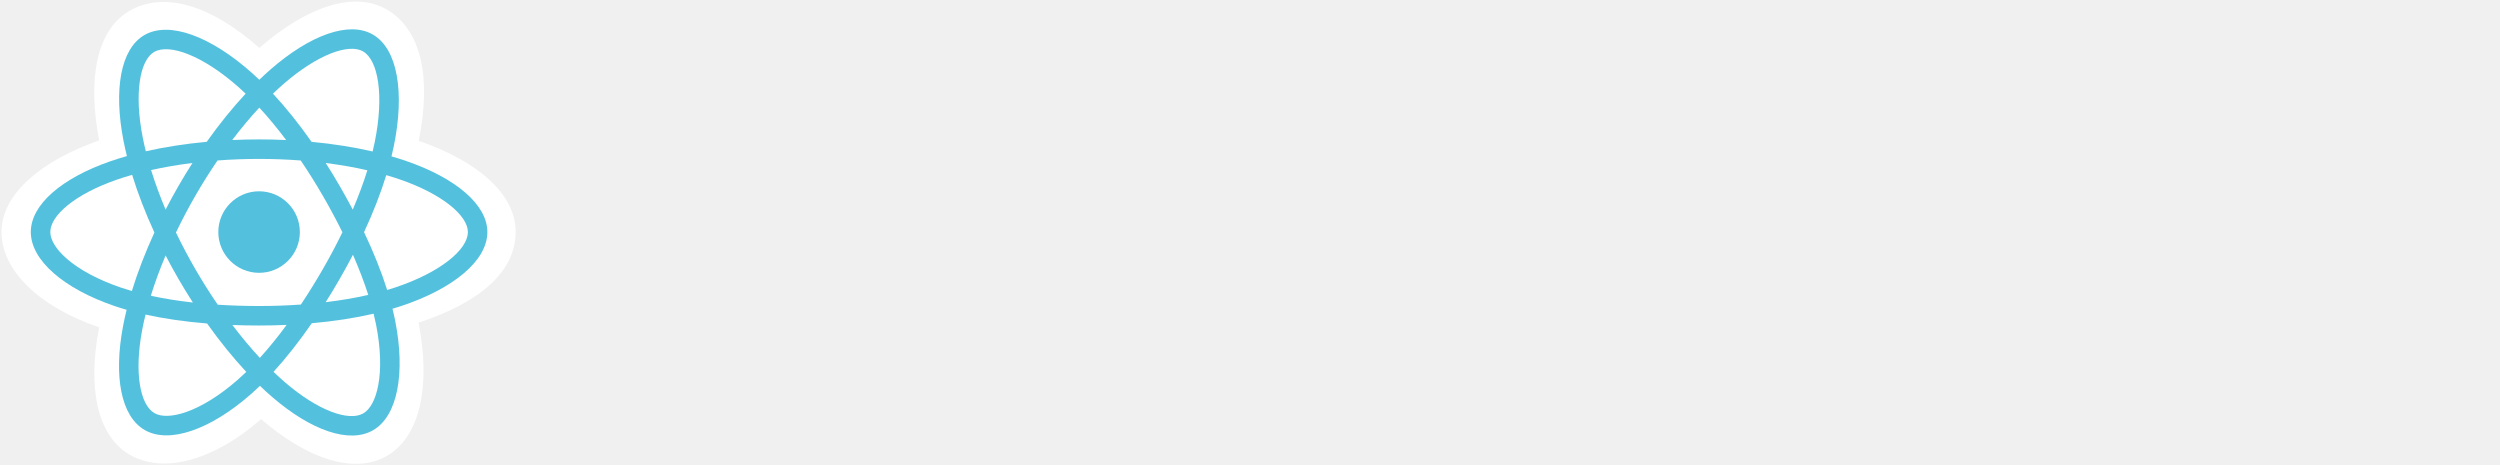
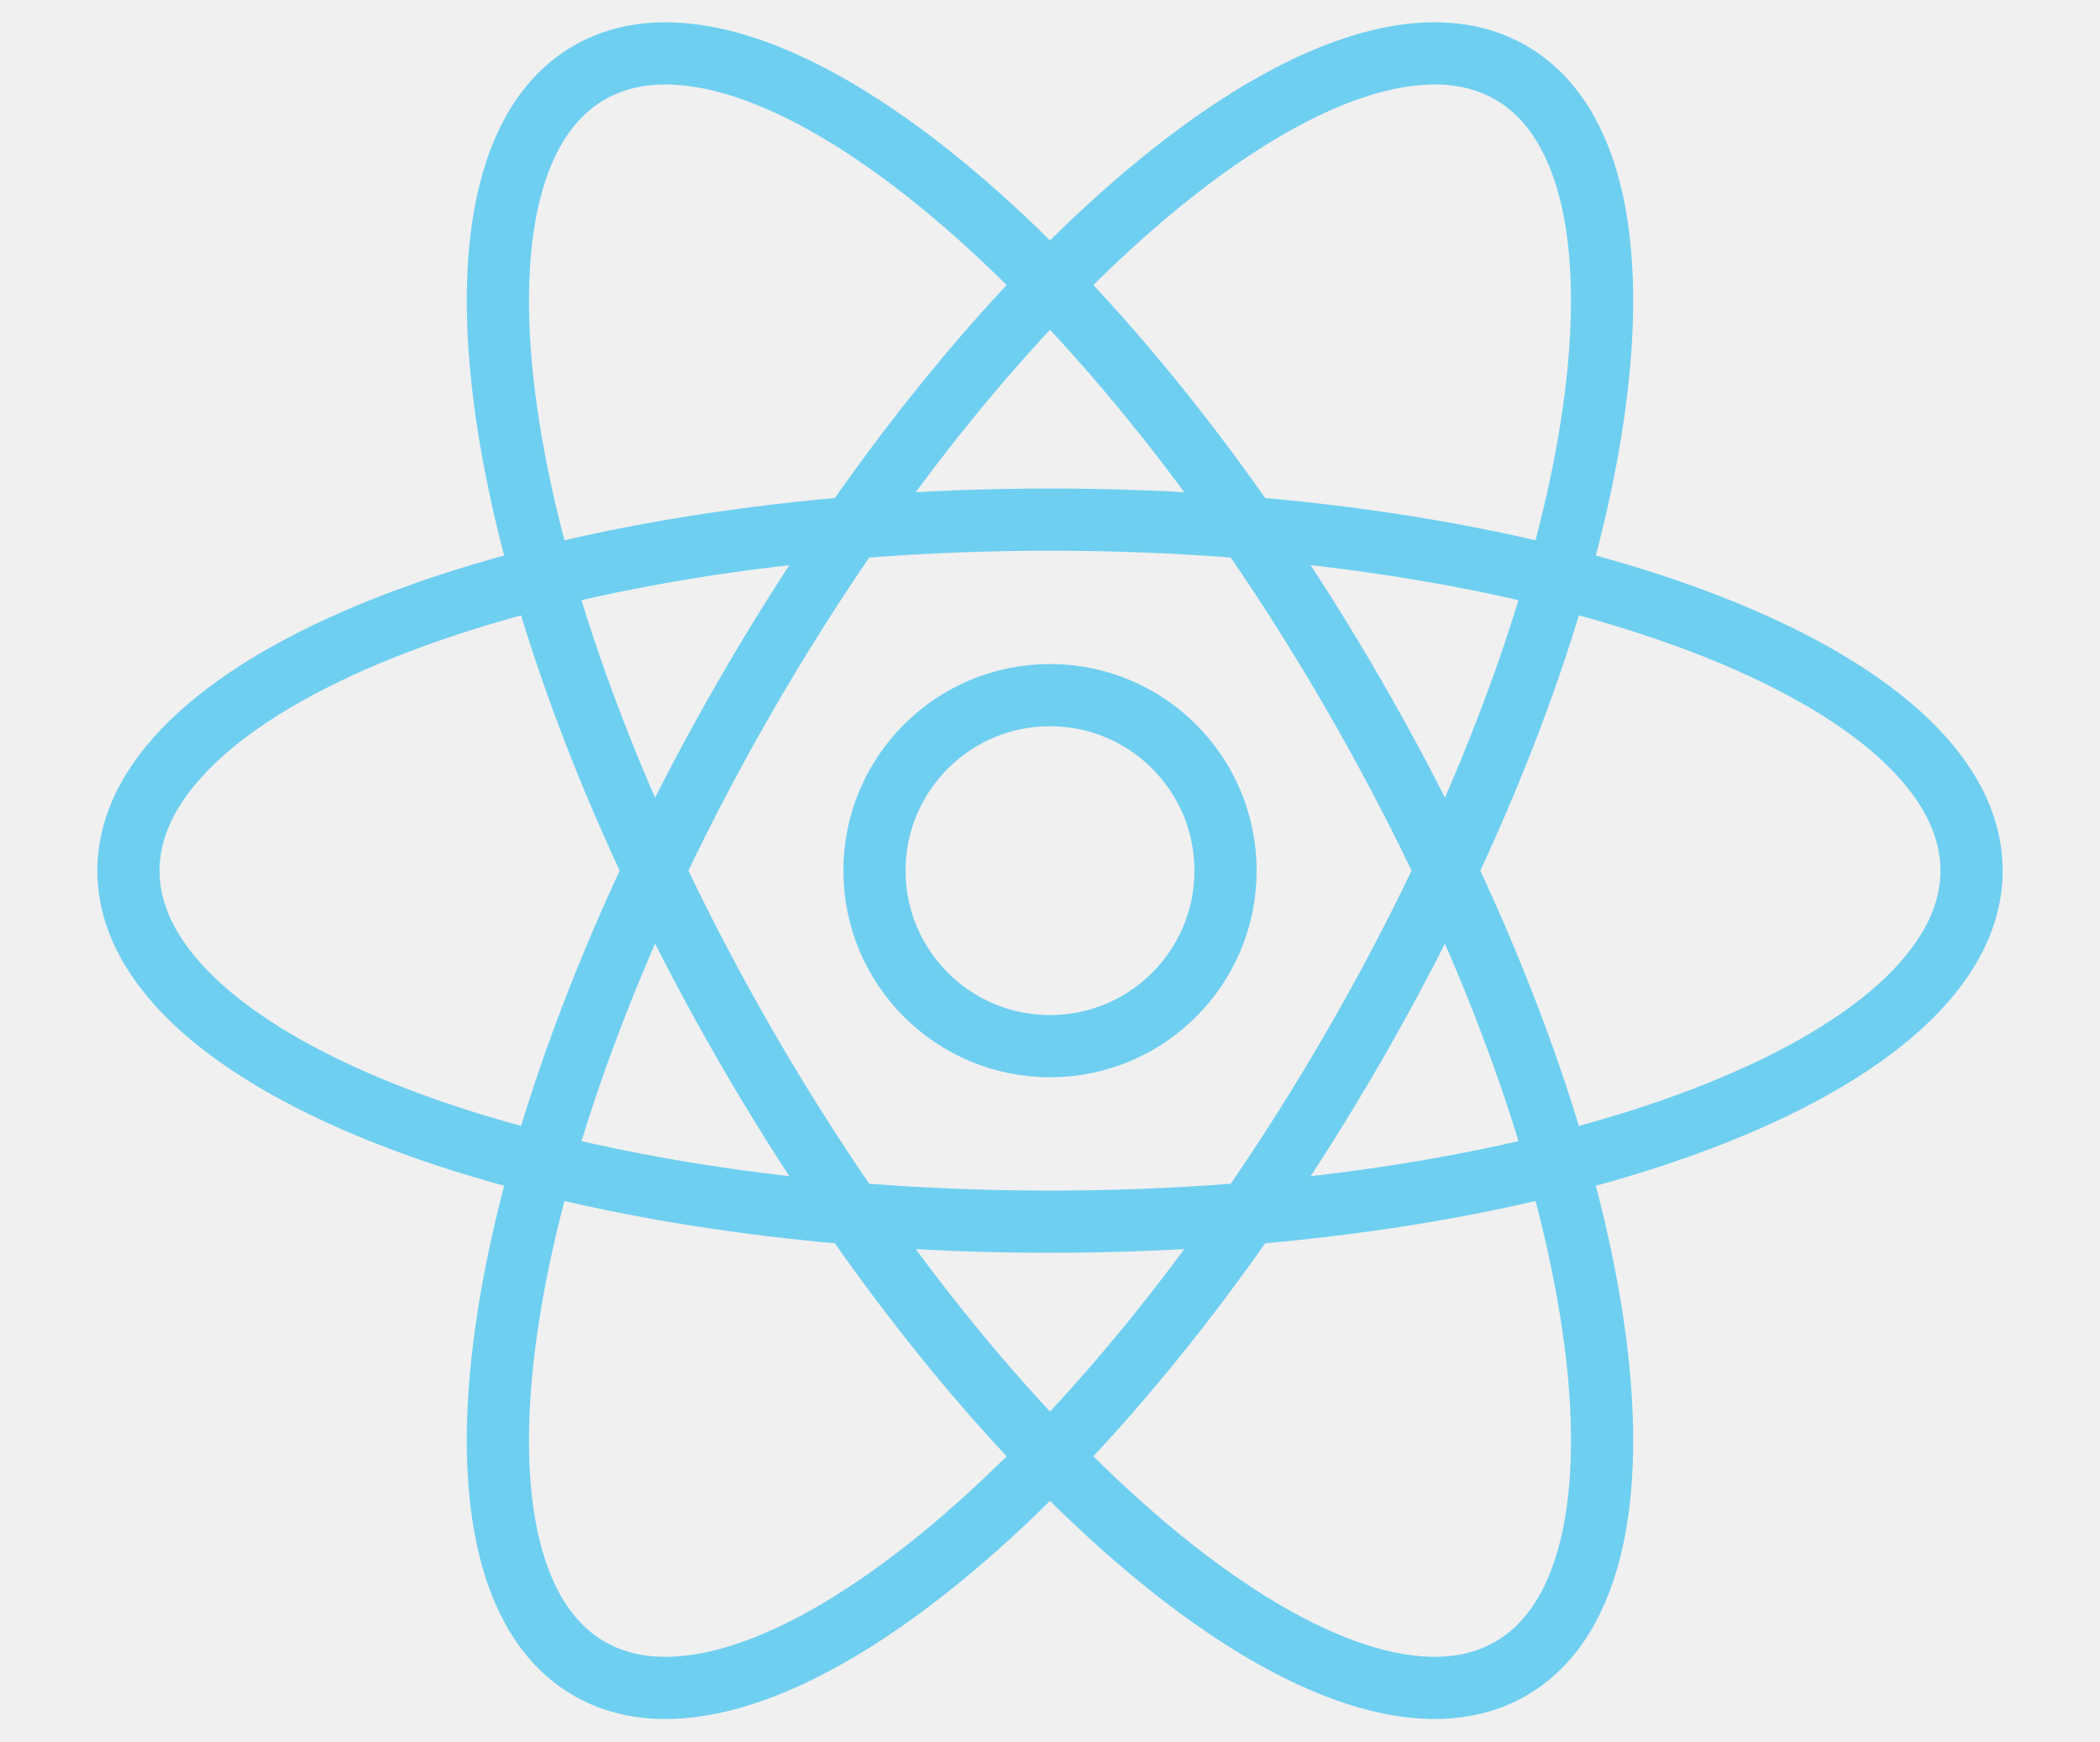
- <svg xmlns="http://www.w3.org/2000/svg" width="156" height="29" viewBox="0 0 256 230" preserveAspectRatio="xMinYMin meet">
-   <path d="M.754 114.75c0 19.215 18.763 37.152 48.343 47.263-5.907 29.737-1.058 53.706 15.136 63.045 16.645 9.6 41.443 2.955 64.98-17.62 22.943 19.744 46.13 27.514 62.31 18.148 16.63-9.627 21.687-35.221 15.617-65.887 30.81-10.186 48.044-25.481 48.044-44.949 0-18.769-18.797-35.006-47.979-45.052 6.535-31.933.998-55.32-15.867-65.045-16.259-9.376-39.716-1.204-62.996 19.056C104.122 2.205 80.897-4.36 64.05 5.392 47.806 14.795 43.171 39.2 49.097 69.487 20.515 79.452.754 96.057.754 114.75z" fill="#FFF" />
-   <path d="M201.025 79.674a151.364 151.364 0 0 0-7.274-2.292 137.5 137.5 0 0 0 1.124-4.961c5.506-26.728 1.906-48.26-10.388-55.348-11.787-6.798-31.065.29-50.535 17.233a151.136 151.136 0 0 0-5.626 5.163 137.573 137.573 0 0 0-3.744-3.458c-20.405-18.118-40.858-25.752-53.139-18.643-11.776 6.817-15.264 27.06-10.307 52.39a150.91 150.91 0 0 0 1.67 7.484c-2.894.822-5.689 1.698-8.363 2.63-23.922 8.34-39.2 21.412-39.2 34.97 0 14.004 16.4 28.05 41.318 36.566a128.44 128.44 0 0 0 6.11 1.91 147.813 147.813 0 0 0-1.775 8.067c-4.726 24.89-1.035 44.653 10.71 51.428 12.131 6.995 32.491-.195 52.317-17.525 1.567-1.37 3.14-2.823 4.715-4.346a148.34 148.34 0 0 0 6.108 5.573c19.204 16.525 38.17 23.198 49.905 16.405 12.12-7.016 16.058-28.247 10.944-54.078-.39-1.973-.845-3.988-1.355-6.04 1.43-.422 2.833-.858 4.202-1.312 25.904-8.582 42.757-22.457 42.757-36.648 0-13.607-15.77-26.767-40.174-35.168z" fill="#53C1DE" />
-   <path d="M195.406 142.328c-1.235.409-2.503.804-3.795 1.187-2.86-9.053-6.72-18.68-11.442-28.625 4.507-9.71 8.217-19.213 10.997-28.208 2.311.67 4.555 1.375 6.717 2.12 20.91 7.197 33.664 17.84 33.664 26.04 0 8.735-13.775 20.075-36.14 27.486zm-9.28 18.389c2.261 11.422 2.584 21.749 1.086 29.822-1.346 7.254-4.052 12.09-7.398 14.027-7.121 4.122-22.35-1.236-38.772-15.368-1.883-1.62-3.78-3.35-5.682-5.18 6.367-6.964 12.73-15.06 18.94-24.05 10.924-.969 21.244-2.554 30.603-4.717.46 1.86.87 3.683 1.223 5.466zm-93.85 43.137c-6.957 2.457-12.498 2.527-15.847.596-7.128-4.11-10.09-19.98-6.049-41.265a138.507 138.507 0 0 1 1.65-7.502c9.255 2.047 19.5 3.52 30.45 4.408 6.251 8.797 12.798 16.883 19.396 23.964a118.863 118.863 0 0 1-4.305 3.964c-8.767 7.664-17.552 13.1-25.294 15.835zm-32.593-61.58c-11.018-3.766-20.117-8.66-26.354-14-5.604-4.8-8.434-9.565-8.434-13.432 0-8.227 12.267-18.722 32.726-25.855a139.276 139.276 0 0 1 7.777-2.447c2.828 9.197 6.537 18.813 11.013 28.537-4.534 9.869-8.296 19.638-11.15 28.943a118.908 118.908 0 0 1-5.578-1.746zm10.926-74.37c-4.247-21.703-1.427-38.074 5.67-42.182 7.56-4.376 24.275 1.864 41.893 17.507 1.126 1 2.257 2.047 3.39 3.13-6.564 7.049-13.051 15.074-19.248 23.82-10.627.985-20.8 2.567-30.152 4.686a141.525 141.525 0 0 1-1.553-6.962zm97.467 24.067a306.982 306.982 0 0 0-6.871-11.3c7.21.91 14.117 2.12 20.603 3.601-1.947 6.241-4.374 12.767-7.232 19.457a336.42 336.42 0 0 0-6.5-11.758zm-39.747-38.714c4.452 4.823 8.911 10.209 13.297 16.052a284.245 284.245 0 0 0-26.706-.006c4.39-5.789 8.887-11.167 13.409-16.046zm-40.002 38.78a285.24 285.24 0 0 0-6.378 11.685c-2.811-6.667-5.216-13.222-7.18-19.552 6.447-1.443 13.322-2.622 20.485-3.517a283.79 283.79 0 0 0-6.927 11.384zm7.133 57.683c-7.4-.826-14.379-1.945-20.824-3.348 1.995-6.442 4.453-13.138 7.324-19.948a283.494 283.494 0 0 0 6.406 11.692 285.27 285.27 0 0 0 7.094 11.604zm33.136 27.389c-4.575-4.937-9.138-10.397-13.595-16.27 4.326.17 8.737.256 13.22.256 4.606 0 9.159-.103 13.64-.303-4.4 5.98-8.843 11.448-13.265 16.317zm46.072-51.032c3.02 6.884 5.566 13.544 7.588 19.877-6.552 1.495-13.625 2.699-21.078 3.593a337.537 337.537 0 0 0 6.937-11.498 306.632 306.632 0 0 0 6.553-11.972zm-14.915 7.15a316.478 316.478 0 0 1-10.84 17.49c-6.704.479-13.632.726-20.692.726-7.031 0-13.871-.219-20.458-.646A273.798 273.798 0 0 1 96.72 133.28a271.334 271.334 0 0 1-9.64-18.206 273.864 273.864 0 0 1 9.611-18.216v.002a271.252 271.252 0 0 1 10.956-17.442c6.72-.508 13.61-.774 20.575-.774 6.996 0 13.895.268 20.613.78a290.704 290.704 0 0 1 10.887 17.383 316.418 316.418 0 0 1 9.741 18.13 290.806 290.806 0 0 1-9.709 18.29zm19.913-107.792c7.566 4.364 10.509 21.961 5.755 45.038a127.525 127.525 0 0 1-1.016 4.492c-9.374-2.163-19.554-3.773-30.212-4.773-6.209-8.841-12.642-16.88-19.1-23.838a141.92 141.92 0 0 1 5.196-4.766c16.682-14.518 32.273-20.25 39.377-16.153z" fill="#FFF" />
-   <path d="M128.221 94.665c11.144 0 20.177 9.034 20.177 20.177 0 11.144-9.033 20.178-20.177 20.178-11.143 0-20.177-9.034-20.177-20.178 0-11.143 9.034-20.177 20.177-20.177" fill="#53C1DE" />
+ <svg xmlns="http://www.w3.org/2000/svg" width="205" height="170" viewBox="0 0 220 196">
+   <path fill="none" stroke="#6FCFF0" stroke-width="7" stroke-miterlimit="10" d="M110 78.244c10.91 0 19.756 8.845 19.756 19.756S120.91 117.756 110 117.756 90.244 108.91 90.244 98 99.09 78.244 110 78.244zm0-19.756c57.283 0 103.72 17.69 103.72 39.512S167.283 137.512 110 137.512 6.28 119.822 6.28 98 52.717 58.488 110 58.488zm34.22 59.268c-28.642 49.608-67.18 80.98-86.08 70.068s-11-59.972 17.642-109.58 67.18-80.98 86.078-70.068 11 59.972-17.64 109.58zm0-39.512c28.64 49.608 36.54 98.67 17.64 109.58s-57.437-20.46-86.08-70.068-36.54-98.67-17.64-109.58 57.437 20.46 86.08 70.068z" />
</svg>
